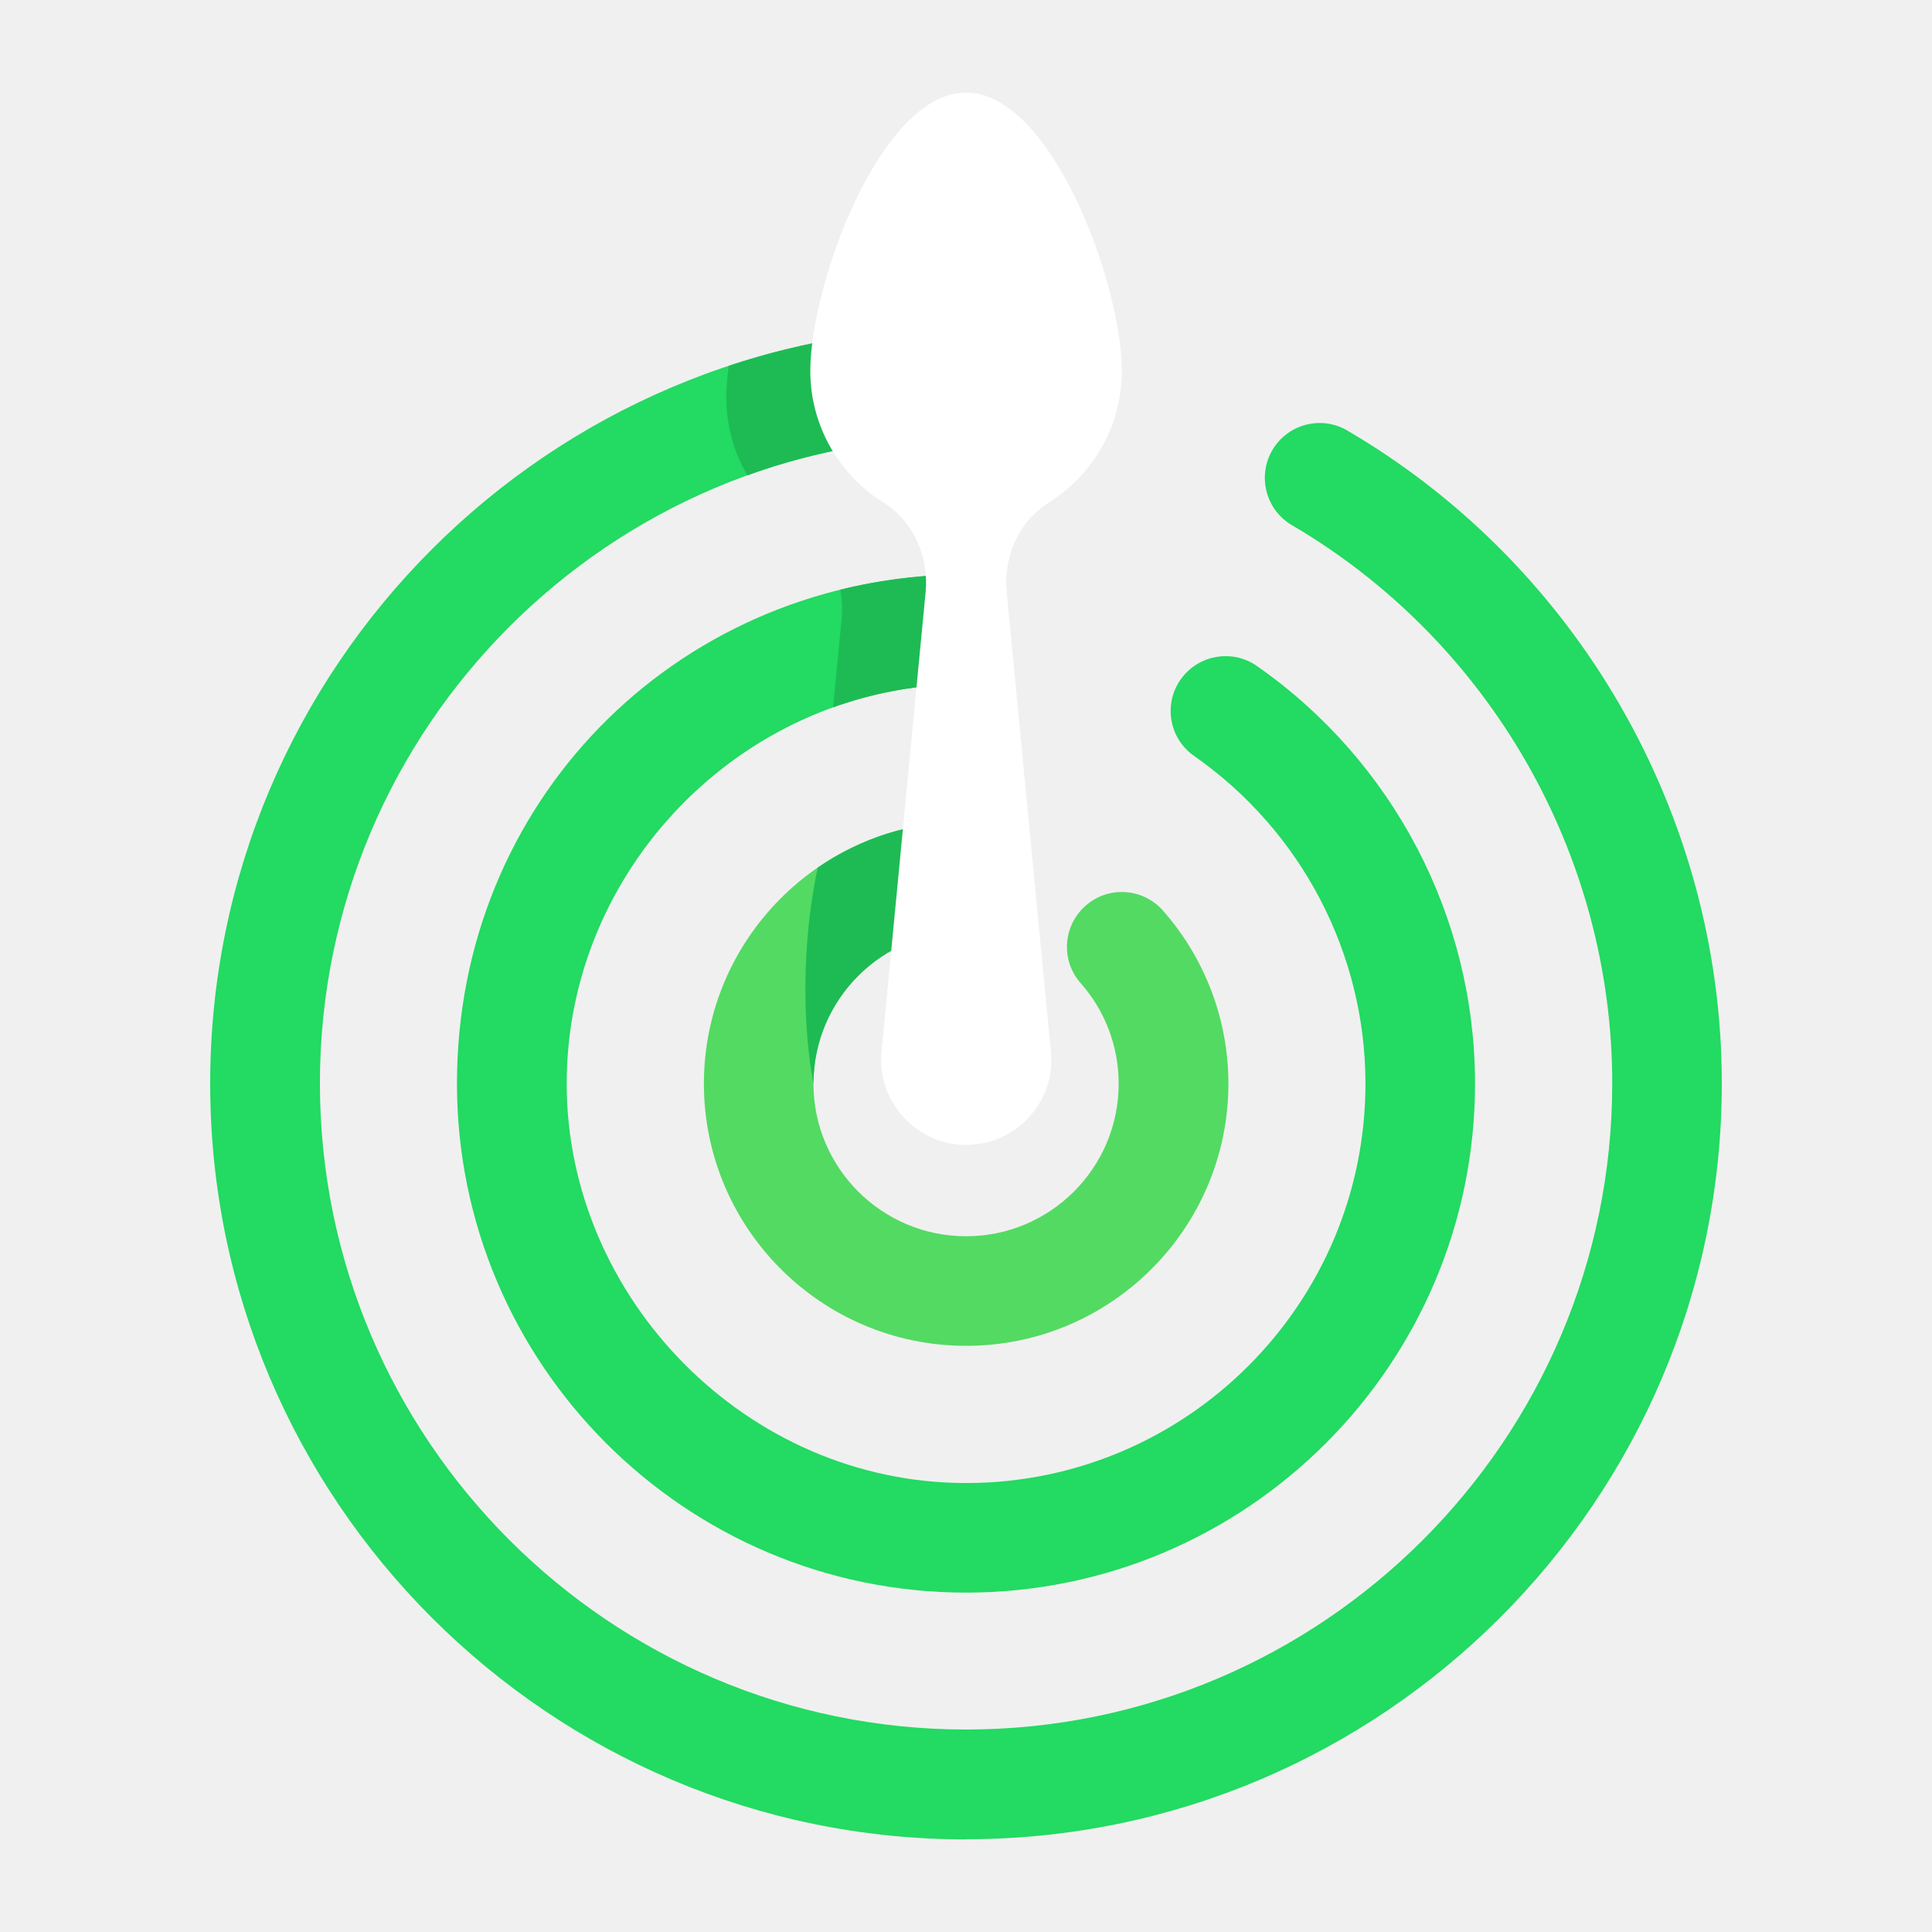
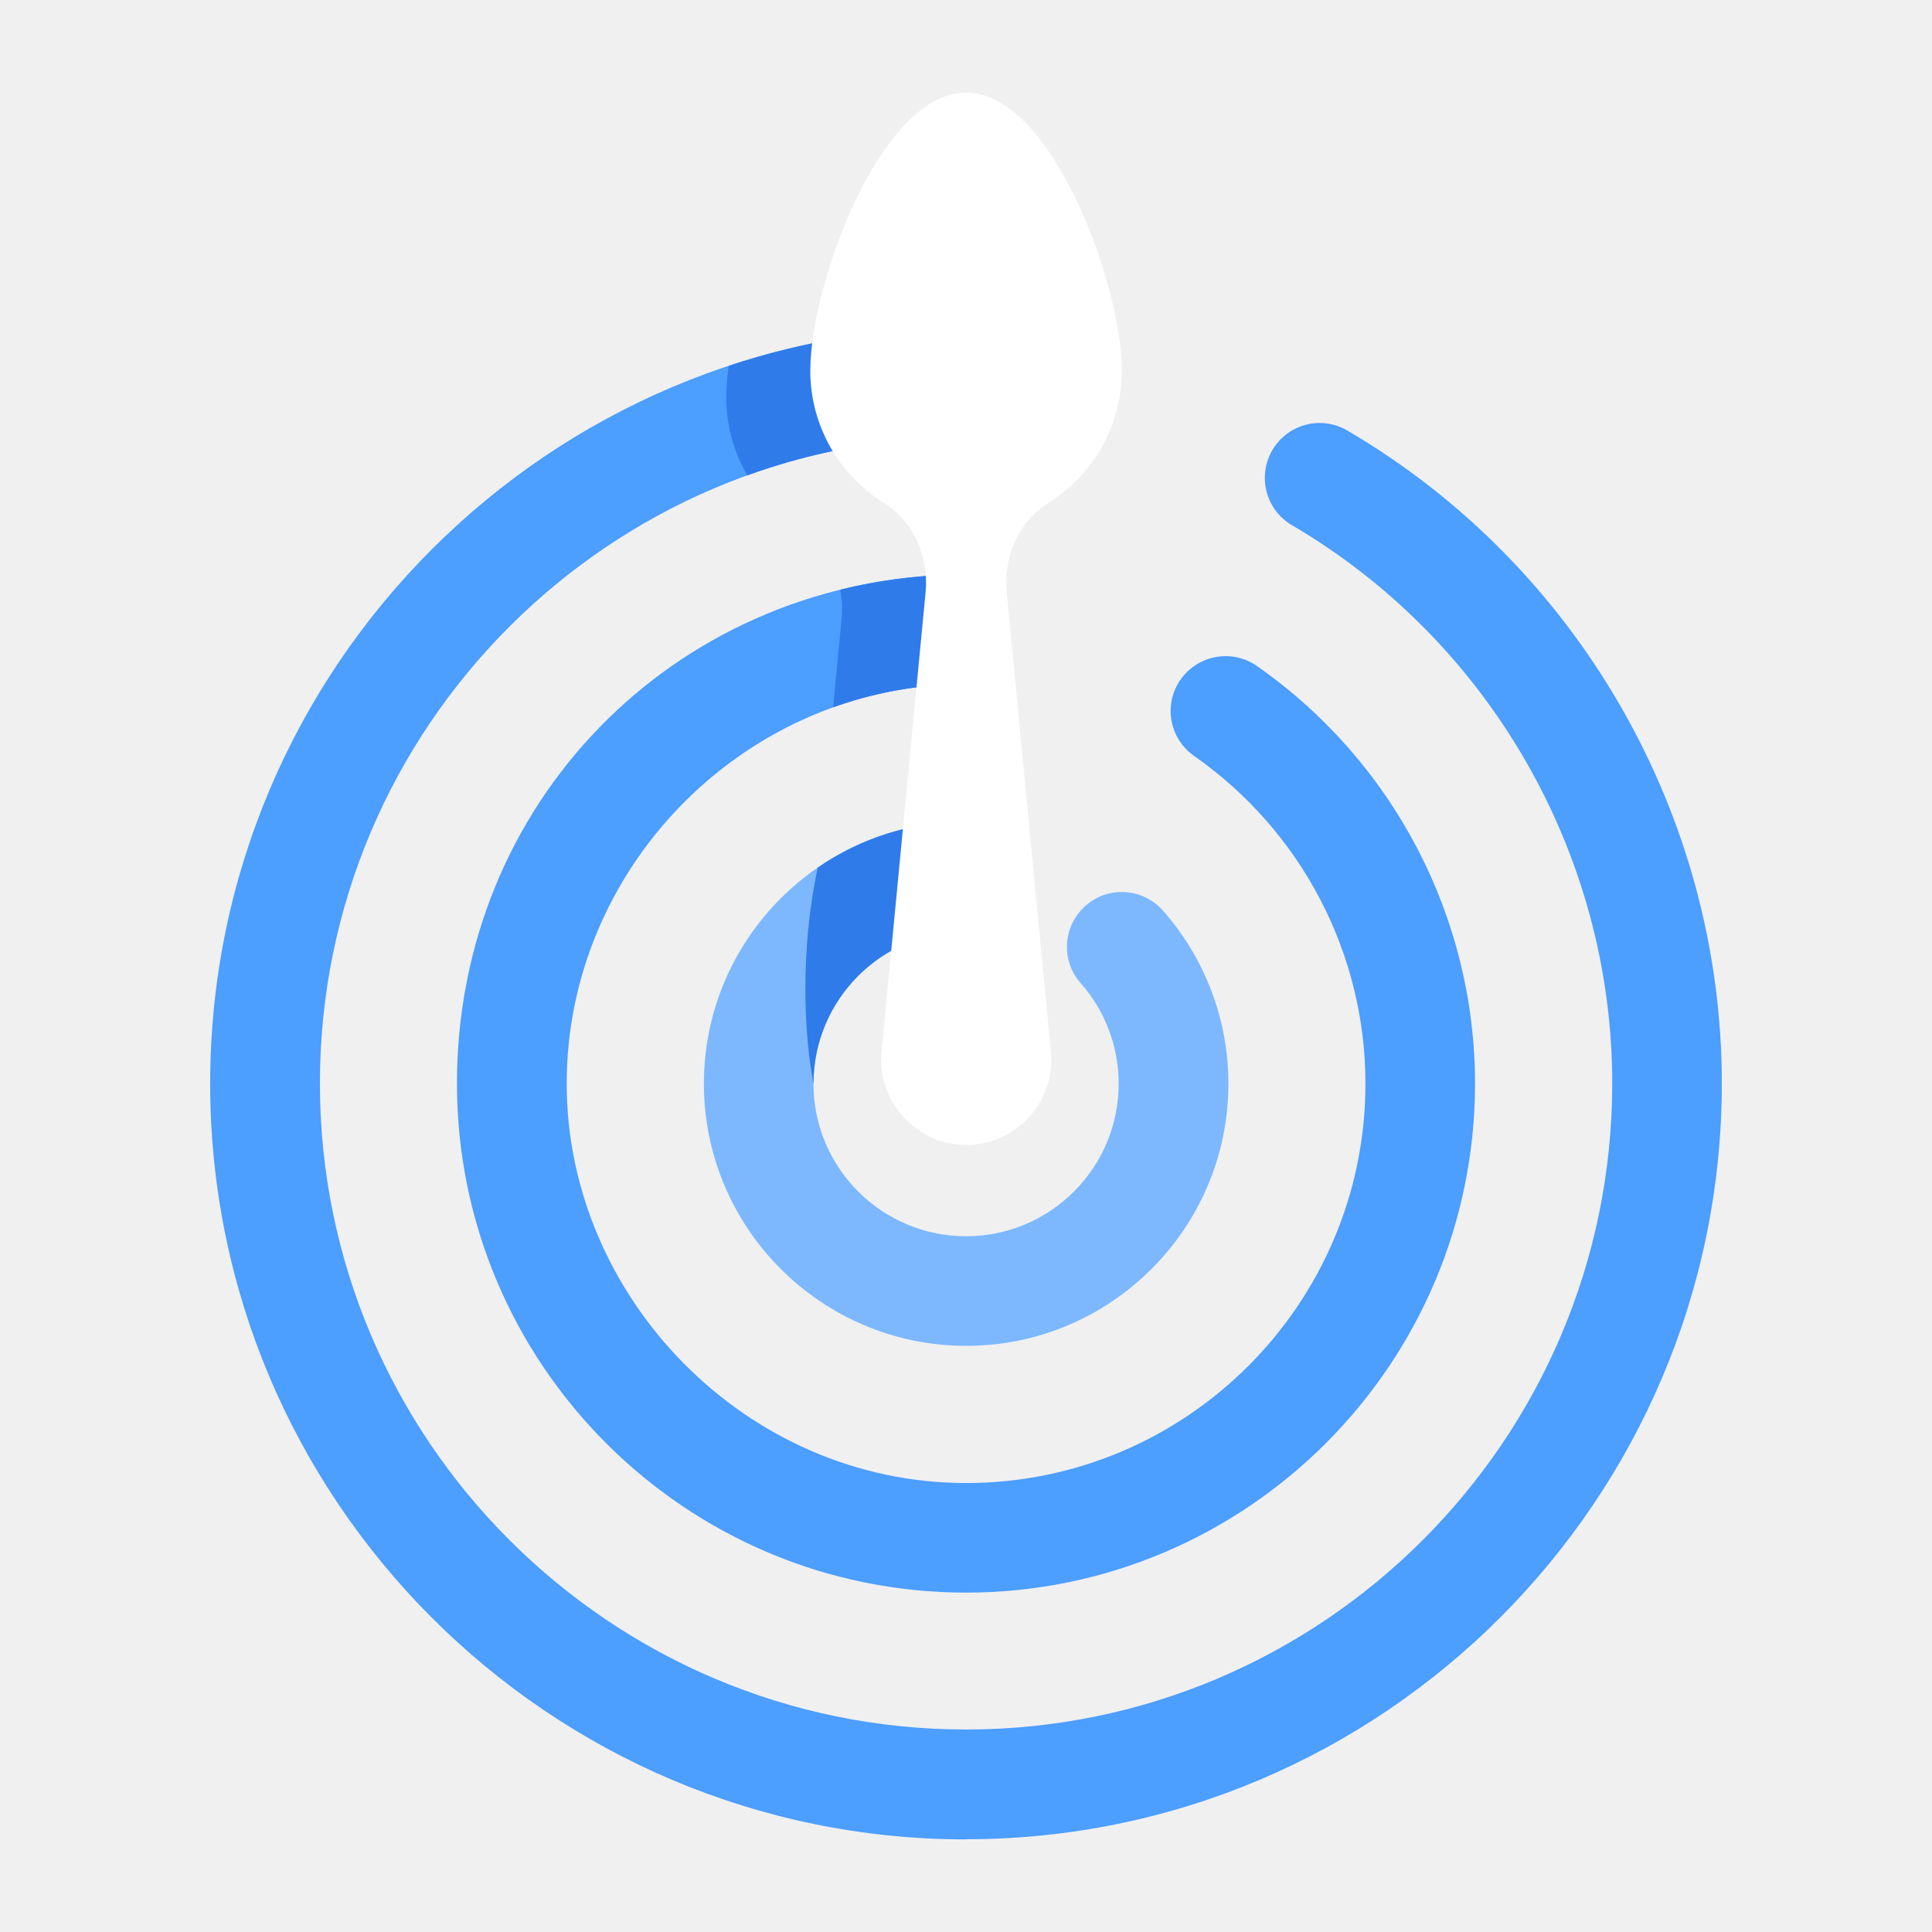
<svg xmlns="http://www.w3.org/2000/svg" width="128" height="128" viewBox="0 0 128 128" version="1.1" xml:space="preserve" style="clip-rule:evenodd;fill-rule:evenodd;stroke-linejoin:round;stroke-miterlimit:2" id="svg4">
  <defs id="defs4" />
  <g transform="translate(-3.585,-12.015)" id="g1" style="display:inline">
-     <path d="m 67.59,101.18 c -9.58,0 -17.37,-7.79 -17.37,-17.37 0,-9.58 7.79,-17.37 17.37,-17.37 2.01,0 3.63,1.63 3.63,3.63 0,2 -1.63,3.63 -3.63,3.63 -5.57,0 -10.11,4.53 -10.11,10.11 0,5.58 4.53,10.11 10.11,10.11 5.58,0 10.11,-4.53 10.11,-10.11 0,-2.45 -0.89,-4.82 -2.52,-6.66 -1.33,-1.51 -1.18,-3.8 0.33,-5.13 1.51,-1.33 3.8,-1.18 5.13,0.33 2.79,3.17 4.33,7.24 4.33,11.46 0,9.58 -7.79,17.37 -17.37,17.37 z" style="clip-rule:evenodd;fill:#53da62;fill-opacity:1;fill-rule:nonzero;stroke-linejoin:round;stroke-miterlimit:2" id="path3" />
-     <path d="m 67.59,117.53 c -18.6,0 -33.73,-15.13 -33.73,-33.73 0,-18.6 14.35,-33.14 32.66,-33.71 1.99,-0.06 3.68,1.51 3.75,3.52 0.06,2.01 -1.51,3.68 -3.52,3.75 -14.13,0.44 -25.62,12.3 -25.62,26.45 0,14.15 11.87,26.46 26.46,26.46 14.59,0 26.46,-11.87 26.46,-26.46 0,-8.63 -4.24,-16.74 -11.35,-21.71 -1.65,-1.15 -2.05,-3.42 -0.9,-5.06 1.15,-1.64 3.42,-2.05 5.06,-0.9 9.05,6.32 14.45,16.66 14.45,27.66 0,18.6 -15.13,33.73 -33.73,33.73 z" style="clip-rule:evenodd;fill:#23da62;fill-opacity:1;fill-rule:nonzero;stroke-linejoin:round;stroke-miterlimit:2" id="path2" />
-     <path d="m 67.59,133.88 c -27.61,0 -50.08,-22.47 -50.08,-50.08 0,-27.61 22.47,-50.08 50.08,-50.08 2.01,0 3.63,1.63 3.63,3.63 0,2 -1.63,3.63 -3.63,3.63 -23.61,0 -42.81,19.21 -42.81,42.81 0,23.6 19.21,42.81 42.81,42.81 23.6,0 42.81,-19.2 42.81,-42.81 0,-15.15 -8.13,-29.31 -21.22,-36.98 -1.73,-1.01 -2.31,-3.24 -1.3,-4.97 1.01,-1.73 3.24,-2.32 4.97,-1.3 15.31,8.96 24.81,25.53 24.81,43.25 0,27.61 -22.47,50.08 -50.08,50.08 z" style="fill:#23da62;fill-opacity:1;fill-rule:nonzero" id="path1" />
+     <path d="m 67.59,101.18 c -9.58,0 -17.37,-7.79 -17.37,-17.37 0,-9.58 7.79,-17.37 17.37,-17.37 2.01,0 3.63,1.63 3.63,3.63 0,2 -1.63,3.63 -3.63,3.63 -5.57,0 -10.11,4.53 -10.11,10.11 0,5.58 4.53,10.11 10.11,10.11 5.58,0 10.11,-4.53 10.11,-10.11 0,-2.45 -0.89,-4.82 -2.52,-6.66 -1.33,-1.51 -1.18,-3.8 0.33,-5.13 1.51,-1.33 3.8,-1.18 5.13,0.33 2.79,3.17 4.33,7.24 4.33,11.46 0,9.58 -7.79,17.37 -17.37,17.37 z" style="clip-rule:evenodd;fill:#7DB8FF;fill-opacity:1;fill-rule:nonzero;stroke-linejoin:round;stroke-miterlimit:2" id="path3" />
+     <path d="m 67.59,117.53 c -18.6,0 -33.73,-15.13 -33.73,-33.73 0,-18.6 14.35,-33.14 32.66,-33.71 1.99,-0.06 3.68,1.51 3.75,3.52 0.06,2.01 -1.51,3.68 -3.52,3.75 -14.13,0.44 -25.62,12.3 -25.62,26.45 0,14.15 11.87,26.46 26.46,26.46 14.59,0 26.46,-11.87 26.46,-26.46 0,-8.63 -4.24,-16.74 -11.35,-21.71 -1.65,-1.15 -2.05,-3.42 -0.9,-5.06 1.15,-1.64 3.42,-2.05 5.06,-0.9 9.05,6.32 14.45,16.66 14.45,27.66 0,18.6 -15.13,33.73 -33.73,33.73 z" style="clip-rule:evenodd;fill:#4C9EFF;fill-opacity:1;fill-rule:nonzero;stroke-linejoin:round;stroke-miterlimit:2" id="path2" />
+     <path d="m 67.59,133.88 c -27.61,0 -50.08,-22.47 -50.08,-50.08 0,-27.61 22.47,-50.08 50.08,-50.08 2.01,0 3.63,1.63 3.63,3.63 0,2 -1.63,3.63 -3.63,3.63 -23.61,0 -42.81,19.21 -42.81,42.81 0,23.6 19.21,42.81 42.81,42.81 23.6,0 42.81,-19.2 42.81,-42.81 0,-15.15 -8.13,-29.31 -21.22,-36.98 -1.73,-1.01 -2.31,-3.24 -1.3,-4.97 1.01,-1.73 3.24,-2.32 4.97,-1.3 15.31,8.96 24.81,25.53 24.81,43.25 0,27.61 -22.47,50.08 -50.08,50.08 z" style="fill:#4C9EFF;fill-opacity:1;fill-rule:nonzero" id="path1" />
  </g>
  <g transform="translate(-3.585,-12.015)" id="g8" style="clip-rule:evenodd;display:inline;fill-rule:evenodd;stroke-linejoin:round;stroke-miterlimit:2">
-     <path id="path6" style="clip-rule:evenodd;fill:#1ebb54;fill-opacity:1;fill-rule:nonzero;stroke-linejoin:round;stroke-miterlimit:2" d="m 67.591,66.441 c -3.645,0 -7.032,1.128 -9.828,3.053 C 56.595,74.934 56.839,80.501 57.48,83.81 c 0,-5.58 4.541,-10.109 10.111,-10.109 2,0 3.629,-1.631 3.629,-3.631 0,-2 -1.619,-3.629 -3.629,-3.629 z" />
-     <path id="path7" style="clip-rule:evenodd;display:inline;fill:#1ebb54;fill-opacity:1;fill-rule:nonzero;stroke-linejoin:round;stroke-miterlimit:2" d="m 66.521,50.089 c -2.506,0.078 -4.938,0.418 -7.27,0.994 0.122,0.623 0.155,1.269 0.094,1.914 l -0.564,5.881 c 2.509,-0.902 5.188,-1.431 7.969,-1.518 2.01,-0.07 3.581,-1.74 3.521,-3.75 -0.07,-2.01 -1.76,-3.581 -3.75,-3.521 z" />
-     <path id="path8" style="clip-rule:evenodd;display:inline;fill:#1ebb54;fill-opacity:1;fill-rule:nonzero;stroke-linejoin:round;stroke-miterlimit:2" d="m 67.591,33.72 c -5.49,0 -10.777,0.889 -15.725,2.529 -0.106,0.763 -0.162,1.467 -0.162,2.088 0,1.883 0.508,3.648 1.393,5.168 4.528,-1.634 9.409,-2.525 14.494,-2.525 2,0 3.629,-1.629 3.629,-3.629 0,-2 -1.619,-3.631 -3.629,-3.631 z" />
+     <path id="path6" style="clip-rule:evenodd;fill:#2F7BEA;fill-opacity:1;fill-rule:nonzero;stroke-linejoin:round;stroke-miterlimit:2" d="m 67.591,66.441 c -3.645,0 -7.032,1.128 -9.828,3.053 C 56.595,74.934 56.839,80.501 57.48,83.81 c 0,-5.58 4.541,-10.109 10.111,-10.109 2,0 3.629,-1.631 3.629,-3.631 0,-2 -1.619,-3.629 -3.629,-3.629 z" />
+     <path id="path7" style="clip-rule:evenodd;display:inline;fill:#2F7BEA;fill-opacity:1;fill-rule:nonzero;stroke-linejoin:round;stroke-miterlimit:2" d="m 66.521,50.089 c -2.506,0.078 -4.938,0.418 -7.27,0.994 0.122,0.623 0.155,1.269 0.094,1.914 l -0.564,5.881 c 2.509,-0.902 5.188,-1.431 7.969,-1.518 2.01,-0.07 3.581,-1.74 3.521,-3.75 -0.07,-2.01 -1.76,-3.581 -3.75,-3.521 z" />
+     <path id="path8" style="clip-rule:evenodd;display:inline;fill:#2F7BEA;fill-opacity:1;fill-rule:nonzero;stroke-linejoin:round;stroke-miterlimit:2" d="m 67.591,33.72 c -5.49,0 -10.777,0.889 -15.725,2.529 -0.106,0.763 -0.162,1.467 -0.162,2.088 0,1.883 0.508,3.648 1.393,5.168 4.528,-1.634 9.409,-2.525 14.494,-2.525 2,0 3.629,-1.629 3.629,-3.629 0,-2 -1.619,-3.631 -3.629,-3.631 z" />
  </g>
  <path d="m 69.455,33.315 c 2.92,-1.82 4.87,-5.06 4.87,-8.75 0,-5.69 -4.63,-18.43 -10.32,-18.43 -5.69,0 -10.32,12.74 -10.32,18.43 0,3.69 1.95,6.93 4.87,8.75 1.98,1.24 2.99,3.58 2.77,5.91 l -2.92,30.45 c -0.37,3.47 2.67,6.52 6.15,6.15 3.1,-0.3 5.37,-3.05 5.07,-6.15 0,0 -1.68,-17.45 -2.93,-30.45 -0.22,-2.33 0.78,-4.67 2.77,-5.9 z" style="clip-rule:evenodd;fill:#ffffff;display:inline;fill-rule:nonzero;stroke-linejoin:round;stroke-miterlimit:2" id="path4" />
</svg>
